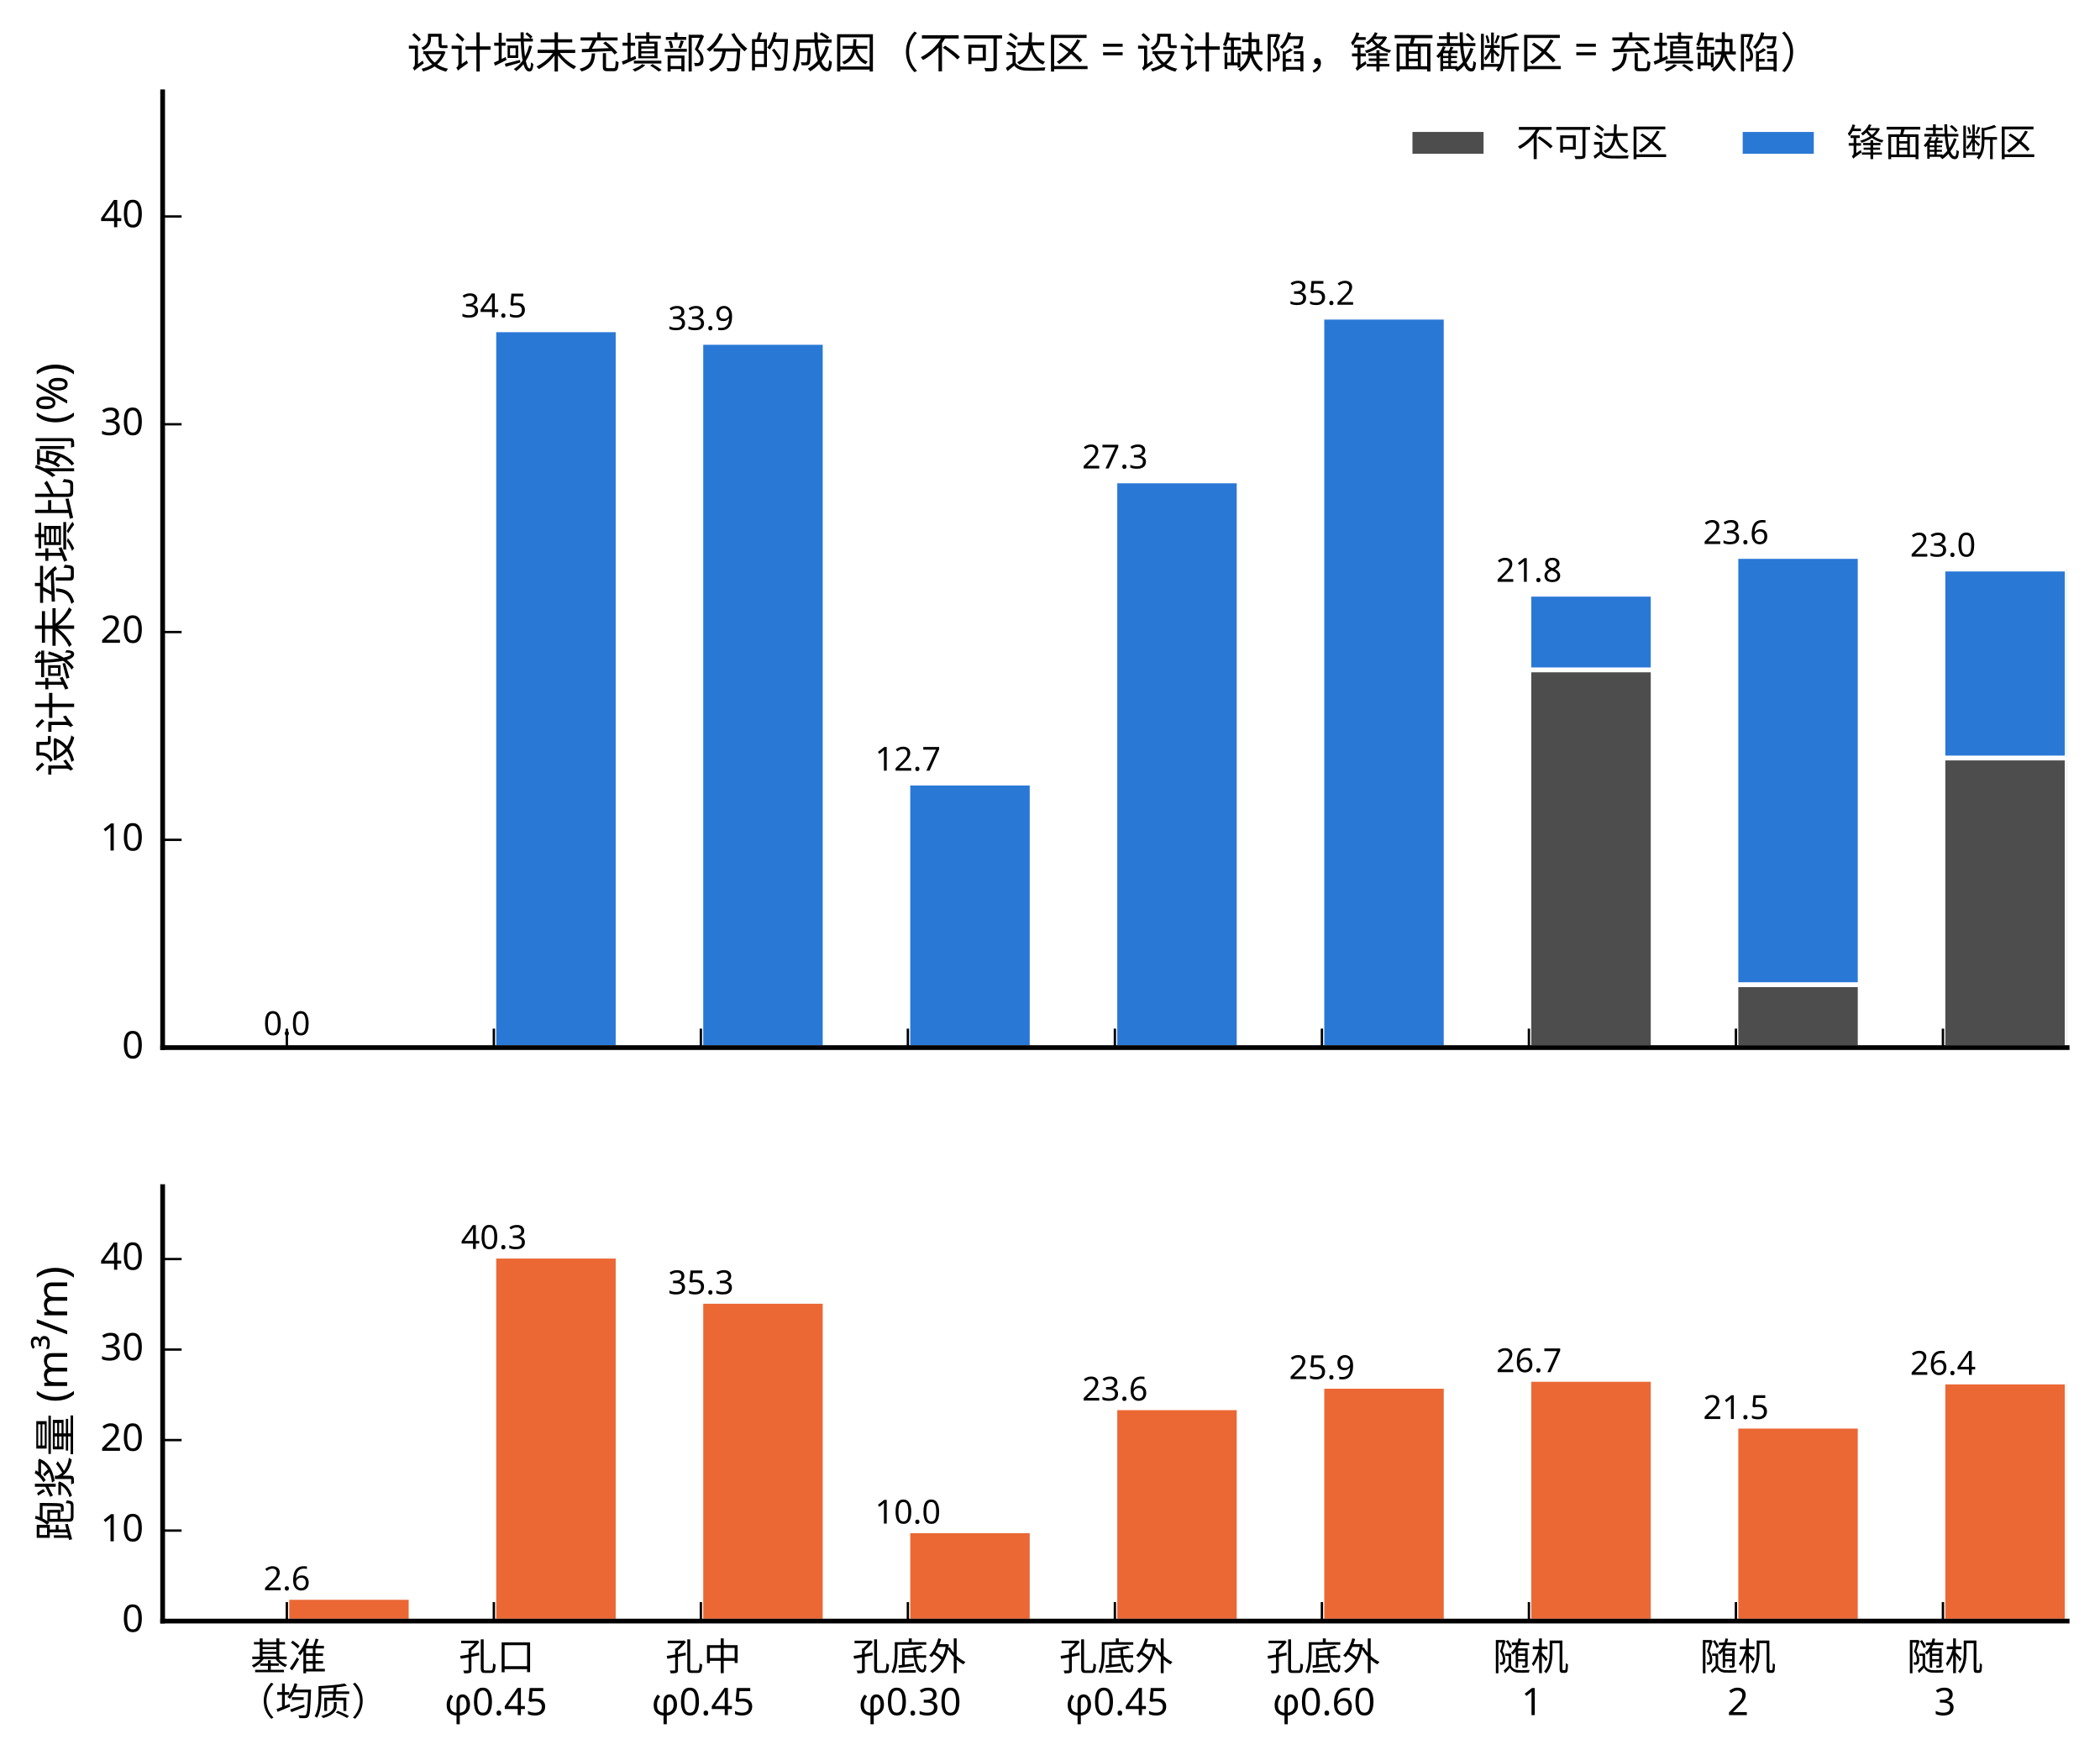
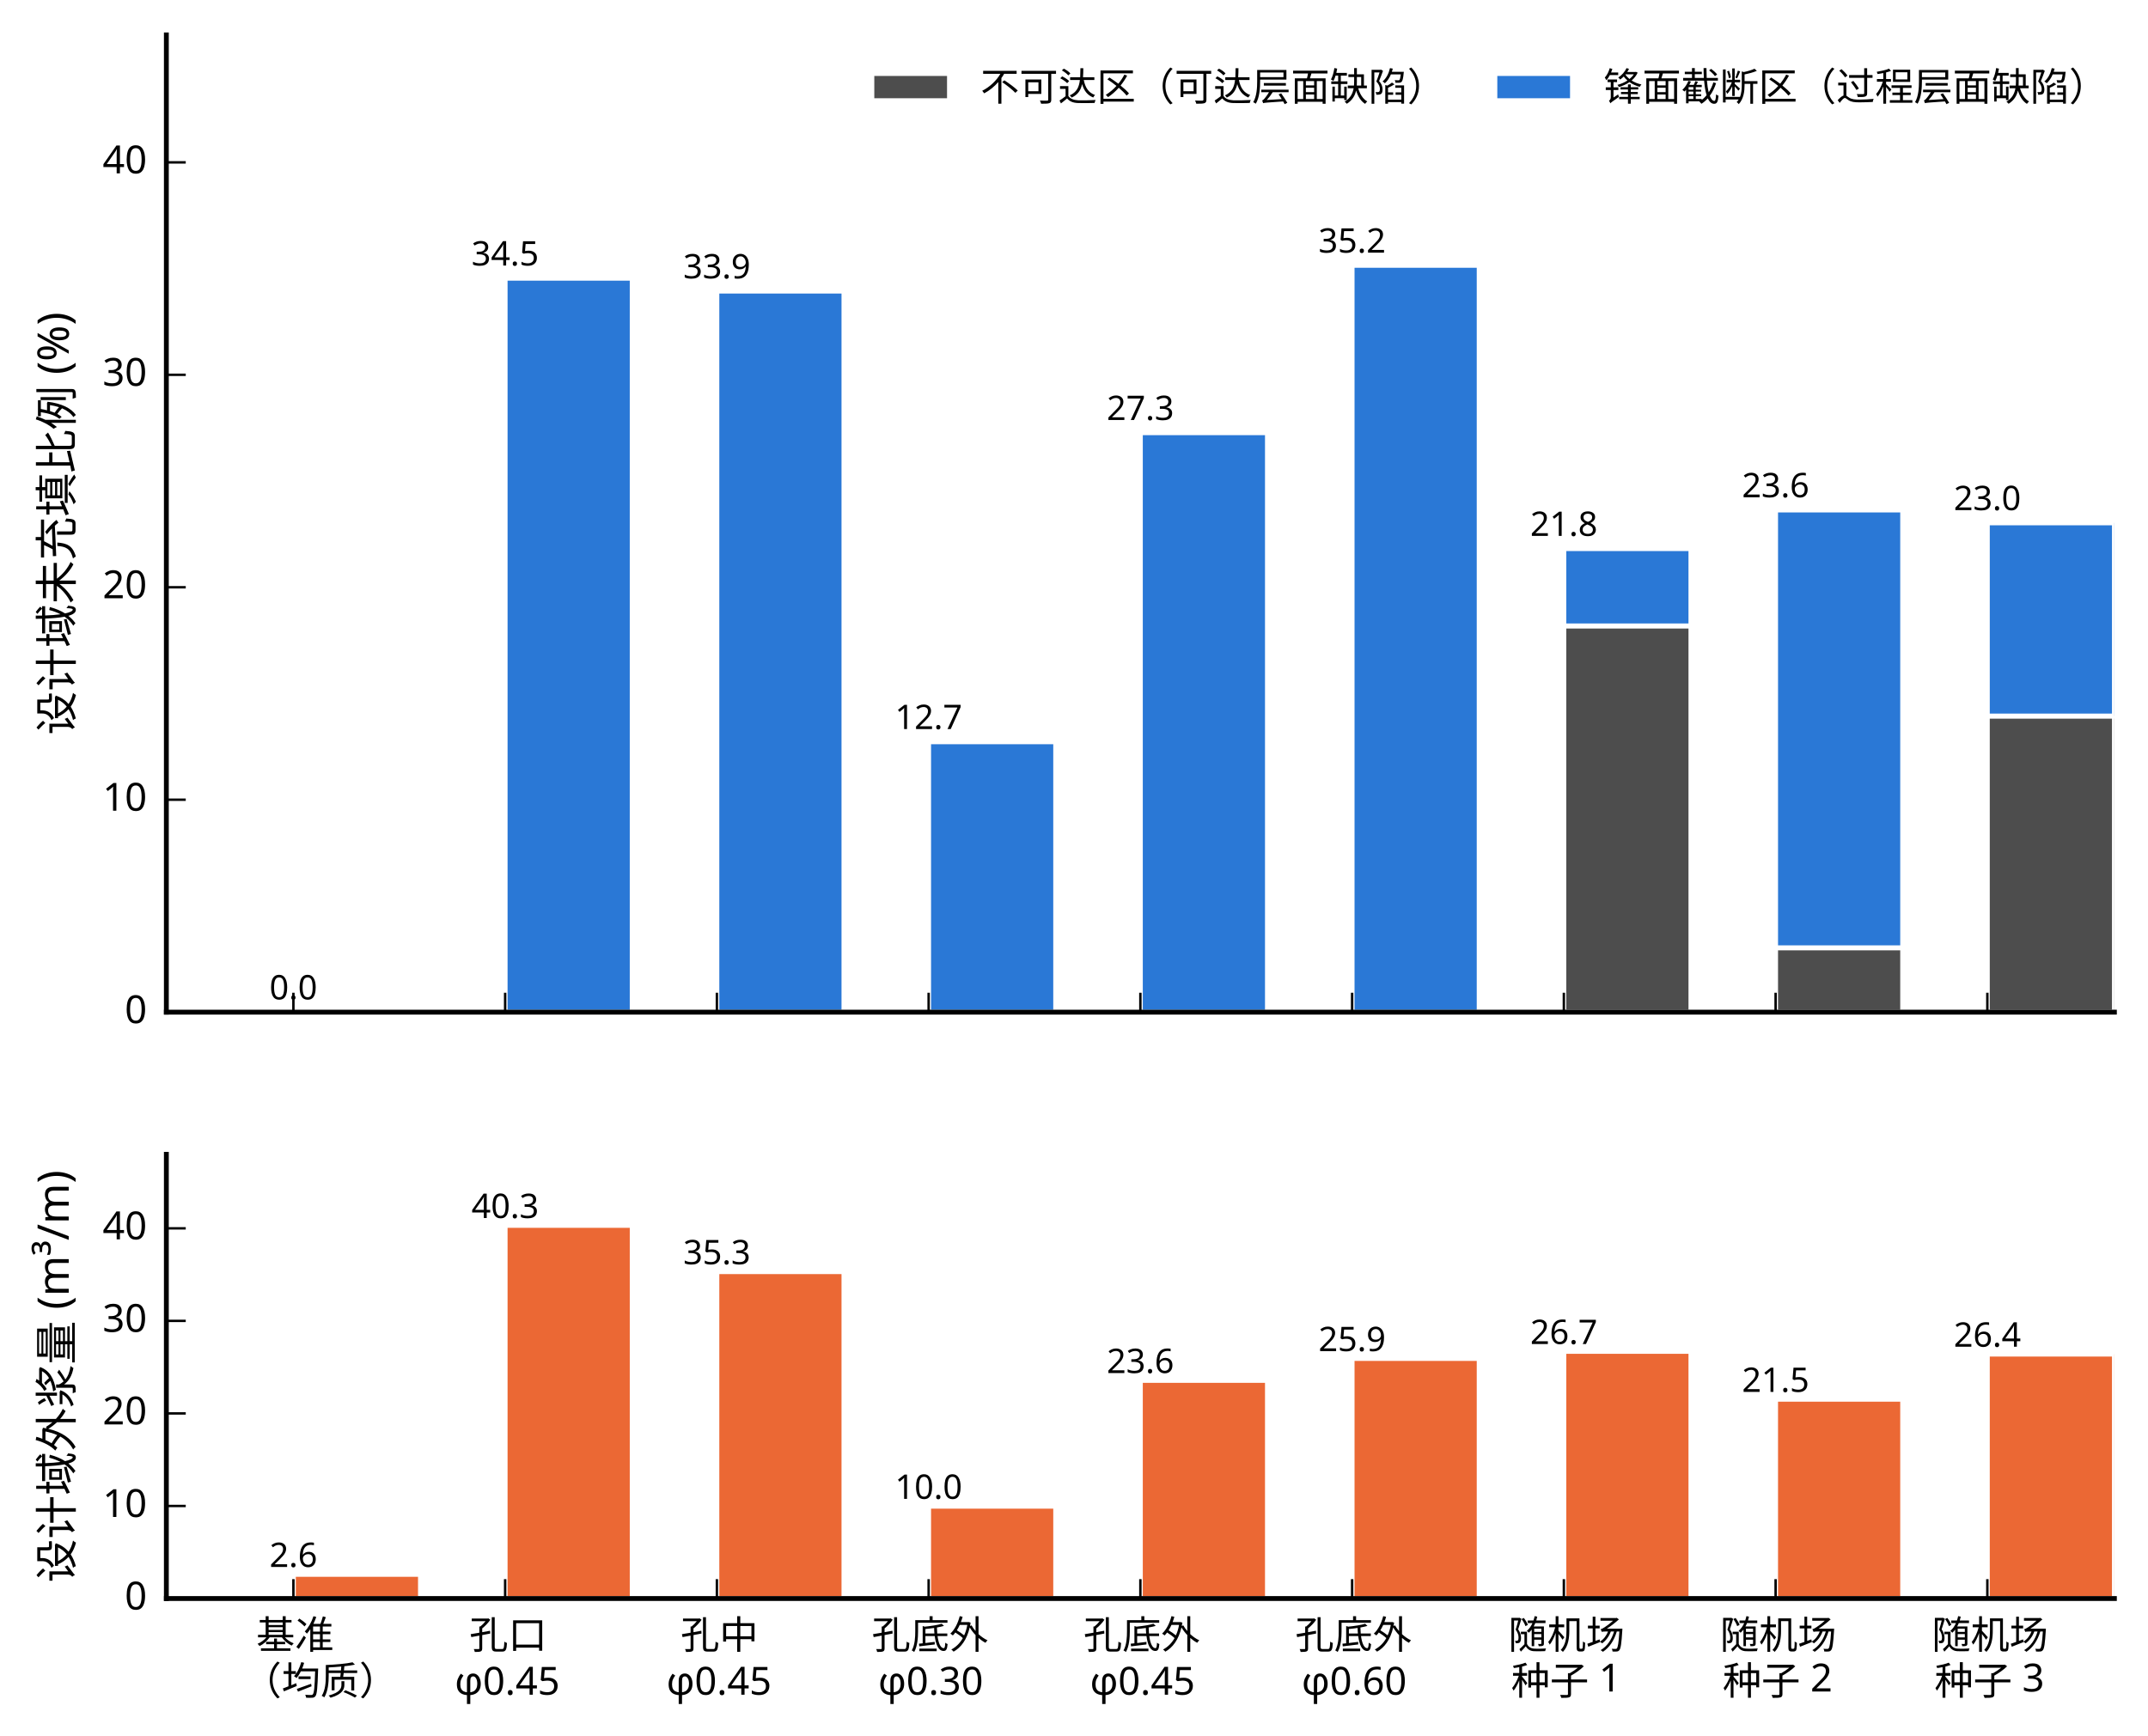
- <svg xmlns="http://www.w3.org/2000/svg" xmlns:xlink="http://www.w3.org/1999/xlink" height="370pt" version="1.1" viewBox="0 0 443 370" width="443pt">
+ <svg xmlns="http://www.w3.org/2000/svg" xmlns:xlink="http://www.w3.org/1999/xlink" height="358pt" version="1.1" viewBox="0 0 443 358" width="443pt">
  <defs>
    <style type="text/css">
*{stroke-linecap:butt;stroke-linejoin:round;}
  </style>
  </defs>
  <g id="figure_1">
    <g id="patch_1">
-       <path d=" M0 370.797 L443.269 370.797 L443.269 0 L0 0 z " style="fill:#ffffff;" />
+       <path d=" M0 358.633 L443.269 358.633 L443.269 0 L0 0 z " style="fill:#ffffff;" />
    </g>
    <g id="axes_1">
      <g id="patch_2">
-         <path d=" M34.309 220.963 L436.069 220.963 L436.069 19.363 L34.309 19.363 z " style="fill:#ffffff;" />
+         <path d=" M34.309 208.8 L436.069 208.8 L436.069 7.2 L34.309 7.2 z " style="fill:#ffffff;" />
      </g>
      <g id="patch_3">
-         <path clip-path="url(#pafe930a752)" d=" M60.511 220.963 L86.713 220.963 L86.713 220.963 L60.511 220.963 z " style="fill:#4d4d4d;stroke:#ffffff;stroke-linejoin:miter;" />
+         <path clip-path="url(#pef7573c309)" d=" M60.511 208.8 L86.713 208.8 L86.713 208.8 L60.511 208.8 z " style="fill:#4d4d4d;stroke:#ffffff;stroke-linejoin:miter;" />
      </g>
      <g id="patch_4">
-         <path clip-path="url(#pafe930a752)" d=" M104.181 220.963 L130.382 220.963 L130.382 220.963 L104.181 220.963 z " style="fill:#4d4d4d;stroke:#ffffff;stroke-linejoin:miter;" />
+         <path clip-path="url(#pef7573c309)" d=" M104.181 208.8 L130.382 208.8 L130.382 208.8 L104.181 208.8 z " style="fill:#4d4d4d;stroke:#ffffff;stroke-linejoin:miter;" />
      </g>
      <g id="patch_5">
-         <path clip-path="url(#pafe930a752)" d=" M147.85 220.963 L174.052 220.963 L174.052 220.963 L147.85 220.963 z " style="fill:#4d4d4d;stroke:#ffffff;stroke-linejoin:miter;" />
+         <path clip-path="url(#pef7573c309)" d=" M147.85 208.8 L174.052 208.8 L174.052 208.8 L147.85 208.8 z " style="fill:#4d4d4d;stroke:#ffffff;stroke-linejoin:miter;" />
      </g>
      <g id="patch_6">
-         <path clip-path="url(#pafe930a752)" d=" M191.52 220.963 L217.722 220.963 L217.722 220.963 L191.52 220.963 z " style="fill:#4d4d4d;stroke:#ffffff;stroke-linejoin:miter;" />
+         <path clip-path="url(#pef7573c309)" d=" M191.52 208.8 L217.722 208.8 L217.722 208.8 L191.52 208.8 z " style="fill:#4d4d4d;stroke:#ffffff;stroke-linejoin:miter;" />
      </g>
      <g id="patch_7">
-         <path clip-path="url(#pafe930a752)" d=" M235.189 220.963 L261.391 220.963 L261.391 220.963 L235.189 220.963 z " style="fill:#4d4d4d;stroke:#ffffff;stroke-linejoin:miter;" />
+         <path clip-path="url(#pef7573c309)" d=" M235.189 208.8 L261.391 208.8 L261.391 208.8 L235.189 208.8 z " style="fill:#4d4d4d;stroke:#ffffff;stroke-linejoin:miter;" />
      </g>
      <g id="patch_8">
-         <path clip-path="url(#pafe930a752)" d=" M278.859 220.963 L305.061 220.963 L305.061 220.963 L278.859 220.963 z " style="fill:#4d4d4d;stroke:#ffffff;stroke-linejoin:miter;" />
+         <path clip-path="url(#pef7573c309)" d=" M278.859 208.8 L305.061 208.8 L305.061 208.8 L278.859 208.8 z " style="fill:#4d4d4d;stroke:#ffffff;stroke-linejoin:miter;" />
      </g>
      <g id="patch_9">
-         <path clip-path="url(#pafe930a752)" d=" M322.529 220.963 L348.73 220.963 L348.73 141.28 L322.529 141.28 z " style="fill:#4d4d4d;stroke:#ffffff;stroke-linejoin:miter;" />
+         <path clip-path="url(#pef7573c309)" d=" M322.529 208.8 L348.73 208.8 L348.73 129.116 L322.529 129.116 z " style="fill:#4d4d4d;stroke:#ffffff;stroke-linejoin:miter;" />
      </g>
      <g id="patch_10">
-         <path clip-path="url(#pafe930a752)" d=" M366.198 220.963 L392.4 220.963 L392.4 207.683 L366.198 207.683 z " style="fill:#4d4d4d;stroke:#ffffff;stroke-linejoin:miter;" />
+         <path clip-path="url(#pef7573c309)" d=" M366.198 208.8 L392.4 208.8 L392.4 195.519 L366.198 195.519 z " style="fill:#4d4d4d;stroke:#ffffff;stroke-linejoin:miter;" />
      </g>
      <g id="patch_11">
-         <path clip-path="url(#pafe930a752)" d=" M409.868 220.963 L436.069 220.963 L436.069 159.873 L409.868 159.873 z " style="fill:#4d4d4d;stroke:#ffffff;stroke-linejoin:miter;" />
+         <path clip-path="url(#pef7573c309)" d=" M409.868 208.8 L436.069 208.8 L436.069 147.709 L409.868 147.709 z " style="fill:#4d4d4d;stroke:#ffffff;stroke-linejoin:miter;" />
      </g>
      <g id="patch_12">
-         <path clip-path="url(#pafe930a752)" d=" M60.511 220.963 L86.713 220.963 L86.713 220.963 L60.511 220.963 z " style="fill:#2a78d6;stroke:#ffffff;stroke-linejoin:miter;" />
+         <path clip-path="url(#pef7573c309)" d=" M60.511 208.8 L86.713 208.8 L86.713 208.8 L60.511 208.8 z " style="fill:#2a78d6;stroke:#ffffff;stroke-linejoin:miter;" />
      </g>
      <g id="patch_13">
-         <path clip-path="url(#pafe930a752)" d=" M104.181 220.963 L130.382 220.963 L130.382 69.564 L104.181 69.564 z " style="fill:#2a78d6;stroke:#ffffff;stroke-linejoin:miter;" />
+         <path clip-path="url(#pef7573c309)" d=" M104.181 208.8 L130.382 208.8 L130.382 57.401 L104.181 57.401 z " style="fill:#2a78d6;stroke:#ffffff;stroke-linejoin:miter;" />
      </g>
      <g id="patch_14">
-         <path clip-path="url(#pafe930a752)" d=" M147.85 220.963 L174.052 220.963 L174.052 72.22 L147.85 72.22 z " style="fill:#2a78d6;stroke:#ffffff;stroke-linejoin:miter;" />
+         <path clip-path="url(#pef7573c309)" d=" M147.85 208.8 L174.052 208.8 L174.052 60.057 L147.85 60.057 z " style="fill:#2a78d6;stroke:#ffffff;stroke-linejoin:miter;" />
      </g>
      <g id="patch_15">
-         <path clip-path="url(#pafe930a752)" d=" M191.52 220.963 L217.722 220.963 L217.722 165.185 L191.52 165.185 z " style="fill:#2a78d6;stroke:#ffffff;stroke-linejoin:miter;" />
+         <path clip-path="url(#pef7573c309)" d=" M191.52 208.8 L217.722 208.8 L217.722 153.021 L191.52 153.021 z " style="fill:#2a78d6;stroke:#ffffff;stroke-linejoin:miter;" />
      </g>
      <g id="patch_16">
-         <path clip-path="url(#pafe930a752)" d=" M235.189 220.963 L261.391 220.963 L261.391 101.438 L235.189 101.438 z " style="fill:#2a78d6;stroke:#ffffff;stroke-linejoin:miter;" />
+         <path clip-path="url(#pef7573c309)" d=" M235.189 208.8 L261.391 208.8 L261.391 89.274 L235.189 89.274 z " style="fill:#2a78d6;stroke:#ffffff;stroke-linejoin:miter;" />
      </g>
      <g id="patch_17">
-         <path clip-path="url(#pafe930a752)" d=" M278.859 220.963 L305.061 220.963 L305.061 66.908 L278.859 66.908 z " style="fill:#2a78d6;stroke:#ffffff;stroke-linejoin:miter;" />
+         <path clip-path="url(#pef7573c309)" d=" M278.859 208.8 L305.061 208.8 L305.061 54.745 L278.859 54.745 z " style="fill:#2a78d6;stroke:#ffffff;stroke-linejoin:miter;" />
      </g>
      <g id="patch_18">
-         <path clip-path="url(#pafe930a752)" d=" M322.529 141.28 L348.73 141.28 L348.73 125.343 L322.529 125.343 z " style="fill:#2a78d6;stroke:#ffffff;stroke-linejoin:miter;" />
+         <path clip-path="url(#pef7573c309)" d=" M322.529 129.116 L348.73 129.116 L348.73 113.179 L322.529 113.179 z " style="fill:#2a78d6;stroke:#ffffff;stroke-linejoin:miter;" />
      </g>
      <g id="patch_19">
-         <path clip-path="url(#pafe930a752)" d=" M366.198 207.683 L392.4 207.683 L392.4 117.375 L366.198 117.375 z " style="fill:#2a78d6;stroke:#ffffff;stroke-linejoin:miter;" />
+         <path clip-path="url(#pef7573c309)" d=" M366.198 195.519 L392.4 195.519 L392.4 105.211 L366.198 105.211 z " style="fill:#2a78d6;stroke:#ffffff;stroke-linejoin:miter;" />
      </g>
      <g id="patch_20">
-         <path clip-path="url(#pafe930a752)" d=" M409.868 159.873 L436.069 159.873 L436.069 120.031 L409.868 120.031 z " style="fill:#2a78d6;stroke:#ffffff;stroke-linejoin:miter;" />
+         <path clip-path="url(#pef7573c309)" d=" M409.868 147.709 L436.069 147.709 L436.069 107.867 L409.868 107.867 z " style="fill:#2a78d6;stroke:#ffffff;stroke-linejoin:miter;" />
      </g>
      <g id="patch_21">
-         <path d=" M34.309 220.963 L436.069 220.963" style="fill:none;stroke:#000000;stroke-linecap:square;stroke-linejoin:miter;" />
+         <path d=" M34.309 208.8 L436.069 208.8" style="fill:none;stroke:#000000;stroke-linecap:square;stroke-linejoin:miter;" />
      </g>
      <g id="patch_22">
-         <path d=" M34.309 220.963 L34.309 19.363" style="fill:none;stroke:#000000;stroke-linecap:square;stroke-linejoin:miter;" />
+         <path d=" M34.309 208.8 L34.309 7.2" style="fill:none;stroke:#000000;stroke-linecap:square;stroke-linejoin:miter;" />
      </g>
      <g id="matplotlib.axis_1">
        <g id="xtick_1">
          <g id="line2d_1">
            <defs>
              <path d=" M0 0 L0 -4" id="m93b0483c22" style="stroke:#000000;stroke-width:0.5;" />
            </defs>
            <g>
-               <use style="stroke:#000000;stroke-width:0.5;" x="60.511" xlink:href="#m93b0483c22" y="220.963" />
+               <use style="stroke:#000000;stroke-width:0.5;" x="60.511" xlink:href="#m93b0483c22" y="208.8" />
            </g>
          </g>
        </g>
        <g id="xtick_2">
          <g id="line2d_2">
            <g>
-               <use style="stroke:#000000;stroke-width:0.5;" x="104.181" xlink:href="#m93b0483c22" y="220.963" />
+               <use style="stroke:#000000;stroke-width:0.5;" x="104.181" xlink:href="#m93b0483c22" y="208.8" />
            </g>
          </g>
        </g>
        <g id="xtick_3">
          <g id="line2d_3">
            <g>
-               <use style="stroke:#000000;stroke-width:0.5;" x="147.85" xlink:href="#m93b0483c22" y="220.963" />
+               <use style="stroke:#000000;stroke-width:0.5;" x="147.85" xlink:href="#m93b0483c22" y="208.8" />
            </g>
          </g>
        </g>
        <g id="xtick_4">
          <g id="line2d_4">
            <g>
-               <use style="stroke:#000000;stroke-width:0.5;" x="191.52" xlink:href="#m93b0483c22" y="220.963" />
+               <use style="stroke:#000000;stroke-width:0.5;" x="191.52" xlink:href="#m93b0483c22" y="208.8" />
            </g>
          </g>
        </g>
        <g id="xtick_5">
          <g id="line2d_5">
            <g>
-               <use style="stroke:#000000;stroke-width:0.5;" x="235.189" xlink:href="#m93b0483c22" y="220.963" />
+               <use style="stroke:#000000;stroke-width:0.5;" x="235.189" xlink:href="#m93b0483c22" y="208.8" />
            </g>
          </g>
        </g>
        <g id="xtick_6">
          <g id="line2d_6">
            <g>
-               <use style="stroke:#000000;stroke-width:0.5;" x="278.859" xlink:href="#m93b0483c22" y="220.963" />
+               <use style="stroke:#000000;stroke-width:0.5;" x="278.859" xlink:href="#m93b0483c22" y="208.8" />
            </g>
          </g>
        </g>
        <g id="xtick_7">
          <g id="line2d_7">
            <g>
-               <use style="stroke:#000000;stroke-width:0.5;" x="322.529" xlink:href="#m93b0483c22" y="220.963" />
+               <use style="stroke:#000000;stroke-width:0.5;" x="322.529" xlink:href="#m93b0483c22" y="208.8" />
            </g>
          </g>
        </g>
        <g id="xtick_8">
          <g id="line2d_8">
            <g>
-               <use style="stroke:#000000;stroke-width:0.5;" x="366.198" xlink:href="#m93b0483c22" y="220.963" />
+               <use style="stroke:#000000;stroke-width:0.5;" x="366.198" xlink:href="#m93b0483c22" y="208.8" />
            </g>
          </g>
        </g>
        <g id="xtick_9">
          <g id="line2d_9">
            <g>
-               <use style="stroke:#000000;stroke-width:0.5;" x="409.868" xlink:href="#m93b0483c22" y="220.963" />
+               <use style="stroke:#000000;stroke-width:0.5;" x="409.868" xlink:href="#m93b0483c22" y="208.8" />
            </g>
          </g>
        </g>
      </g>
      <g id="matplotlib.axis_2">
        <g id="ytick_1">
          <g id="line2d_10">
            <defs>
              <path d=" M0 0 L4 0" id="m728421d6d4" style="stroke:#000000;stroke-width:0.5;" />
            </defs>
            <g>
-               <use style="stroke:#000000;stroke-width:0.5;" x="34.309" xlink:href="#m728421d6d4" y="220.963" />
+               <use style="stroke:#000000;stroke-width:0.5;" x="34.309" xlink:href="#m728421d6d4" y="208.8" />
            </g>
          </g>
          <g id="text_1">
-             <text style="font-family:Noto Sans SC;font-size:8.0px;font-style:normal;text-anchor:end;" transform="rotate(-0, 30.30937, 223.2309)" x="30.309" y="223.231">0</text>
+             <text style="font-family:Noto Sans SC;font-size:8.0px;font-style:normal;text-anchor:end;" transform="rotate(-0, 30.30937, 211.0675)" x="30.309" y="211.067">0</text>
          </g>
        </g>
        <g id="ytick_2">
          <g id="line2d_11">
            <g>
-               <use style="stroke:#000000;stroke-width:0.5;" x="34.309" xlink:href="#m728421d6d4" y="177.137" />
+               <use style="stroke:#000000;stroke-width:0.5;" x="34.309" xlink:href="#m728421d6d4" y="164.974" />
            </g>
          </g>
          <g id="text_2">
-             <text style="font-family:Noto Sans SC;font-size:8.0px;font-style:normal;text-anchor:end;" transform="rotate(-0, 30.30937, 179.4049)" x="30.309" y="179.405">10</text>
+             <text style="font-family:Noto Sans SC;font-size:8.0px;font-style:normal;text-anchor:end;" transform="rotate(-0, 30.30937, 167.2414)" x="30.309" y="167.241">10</text>
          </g>
        </g>
        <g id="ytick_3">
          <g id="line2d_12">
            <g>
-               <use style="stroke:#000000;stroke-width:0.5;" x="34.309" xlink:href="#m728421d6d4" y="133.311" />
+               <use style="stroke:#000000;stroke-width:0.5;" x="34.309" xlink:href="#m728421d6d4" y="121.148" />
            </g>
          </g>
          <g id="text_3">
-             <text style="font-family:Noto Sans SC;font-size:8.0px;font-style:normal;text-anchor:end;" transform="rotate(-0, 30.30937, 135.5788)" x="30.309" y="135.579">20</text>
+             <text style="font-family:Noto Sans SC;font-size:8.0px;font-style:normal;text-anchor:end;" transform="rotate(-0, 30.30937, 123.4153)" x="30.309" y="123.415">20</text>
          </g>
        </g>
        <g id="ytick_4">
          <g id="line2d_13">
            <g>
-               <use style="stroke:#000000;stroke-width:0.5;" x="34.309" xlink:href="#m728421d6d4" y="89.485" />
+               <use style="stroke:#000000;stroke-width:0.5;" x="34.309" xlink:href="#m728421d6d4" y="77.322" />
            </g>
          </g>
          <g id="text_4">
-             <text style="font-family:Noto Sans SC;font-size:8.0px;font-style:normal;text-anchor:end;" transform="rotate(-0, 30.30937, 91.75268)" x="30.309" y="91.753">30</text>
+             <text style="font-family:Noto Sans SC;font-size:8.0px;font-style:normal;text-anchor:end;" transform="rotate(-0, 30.30937, 79.58924)" x="30.309" y="79.589">30</text>
          </g>
        </g>
        <g id="ytick_5">
          <g id="line2d_14">
            <g>
-               <use style="stroke:#000000;stroke-width:0.5;" x="34.309" xlink:href="#m728421d6d4" y="45.659" />
+               <use style="stroke:#000000;stroke-width:0.5;" x="34.309" xlink:href="#m728421d6d4" y="33.496" />
            </g>
          </g>
          <g id="text_5">
-             <text style="font-family:Noto Sans SC;font-size:8.0px;font-style:normal;text-anchor:end;" transform="rotate(-0, 30.30937, 47.92659)" x="30.309" y="47.927">40</text>
+             <text style="font-family:Noto Sans SC;font-size:8.0px;font-style:normal;text-anchor:end;" transform="rotate(-0, 30.30937, 35.76315)" x="30.309" y="35.763">40</text>
          </g>
        </g>
        <g id="text_6">
-           <text style="font-family:Noto Sans SC;font-size:9.0px;font-style:normal;text-anchor:middle;" transform="rotate(-90, 14.92031, 120.1634)" x="14.92" y="120.163">设计域未充填比例 (%)</text>
+           <text style="font-family:Noto Sans SC;font-size:9.0px;font-style:normal;text-anchor:middle;" transform="rotate(-90, 14.92031, 108)" x="14.92" y="108.0">设计域未充填比例 (%)</text>
        </g>
      </g>
      <g id="text_7">
-         <text style="font-family:Noto Sans SC;font-size:7.0px;font-style:normal;text-anchor:middle;" transform="rotate(-0, 60.51111, 218.3339)" x="60.511" y="218.334">0.0</text>
+         <text style="font-family:Noto Sans SC;font-size:7.0px;font-style:normal;text-anchor:middle;" transform="rotate(-0, 60.51111, 206.1704)" x="60.511" y="206.17">0.0</text>
      </g>
      <g id="text_8">
-         <text style="font-family:Noto Sans SC;font-size:7.0px;font-style:normal;text-anchor:middle;" transform="rotate(-0, 104.1807, 66.93466)" x="104.181" y="66.935">34.5</text>
+         <text style="font-family:Noto Sans SC;font-size:7.0px;font-style:normal;text-anchor:middle;" transform="rotate(-0, 104.1807, 54.77123)" x="104.181" y="54.771">34.5</text>
      </g>
      <g id="text_9">
-         <text style="font-family:Noto Sans SC;font-size:7.0px;font-style:normal;text-anchor:middle;" transform="rotate(-0, 147.8502, 69.59079)" x="147.85" y="69.591">33.9</text>
+         <text style="font-family:Noto Sans SC;font-size:7.0px;font-style:normal;text-anchor:middle;" transform="rotate(-0, 147.8502, 57.42735)" x="147.85" y="57.427">33.9</text>
      </g>
      <g id="text_10">
-         <text style="font-family:Noto Sans SC;font-size:7.0px;font-style:normal;text-anchor:middle;" transform="rotate(-0, 191.5198, 162.5552)" x="191.52" y="162.555">12.7</text>
+         <text style="font-family:Noto Sans SC;font-size:7.0px;font-style:normal;text-anchor:middle;" transform="rotate(-0, 191.5198, 150.3918)" x="191.52" y="150.392">12.7</text>
      </g>
      <g id="text_11">
-         <text style="font-family:Noto Sans SC;font-size:7.0px;font-style:normal;text-anchor:middle;" transform="rotate(-0, 235.1894, 98.80818)" x="235.189" y="98.808">27.3</text>
+         <text style="font-family:Noto Sans SC;font-size:7.0px;font-style:normal;text-anchor:middle;" transform="rotate(-0, 235.1894, 86.64474)" x="235.189" y="86.645">27.3</text>
      </g>
      <g id="text_12">
-         <text style="font-family:Noto Sans SC;font-size:7.0px;font-style:normal;text-anchor:middle;" transform="rotate(-0, 278.8589, 64.27854)" x="278.859" y="64.279">35.2</text>
+         <text style="font-family:Noto Sans SC;font-size:7.0px;font-style:normal;text-anchor:middle;" transform="rotate(-0, 278.8589, 52.1151)" x="278.859" y="52.115">35.2</text>
      </g>
      <g id="text_13">
-         <text style="font-family:Noto Sans SC;font-size:7.0px;font-style:normal;text-anchor:middle;" transform="rotate(-0, 322.5285, 122.7133)" x="322.529" y="122.713">21.8</text>
+         <text style="font-family:Noto Sans SC;font-size:7.0px;font-style:normal;text-anchor:middle;" transform="rotate(-0, 322.5285, 110.5499)" x="322.529" y="110.55">21.8</text>
      </g>
      <g id="text_14">
-         <text style="font-family:Noto Sans SC;font-size:7.0px;font-style:normal;text-anchor:middle;" transform="rotate(-0, 366.1981, 114.7449)" x="366.198" y="114.745">23.6</text>
+         <text style="font-family:Noto Sans SC;font-size:7.0px;font-style:normal;text-anchor:middle;" transform="rotate(-0, 366.1981, 102.5815)" x="366.198" y="102.582">23.6</text>
      </g>
      <g id="text_15">
-         <text style="font-family:Noto Sans SC;font-size:7.0px;font-style:normal;text-anchor:middle;" transform="rotate(-0, 409.8676, 117.4011)" x="409.868" y="117.401">23.0</text>
-       </g>
-       <g id="text_16">
-         <text style="font-family:Noto Sans SC;font-size:9.0px;font-style:normal;text-anchor:middle;" transform="rotate(-0, 235.1894, 14.36344)" x="235.189" y="14.363">设计域未充填部分的成因（不可达区 = 设计缺陷，锋面截断区 = 充填缺陷）</text>
+         <text style="font-family:Noto Sans SC;font-size:7.0px;font-style:normal;text-anchor:middle;" transform="rotate(-0, 409.8676, 105.2376)" x="409.868" y="105.238">23.0</text>
      </g>
      <g id="legend_1">
        <g id="patch_23">
-           <path d=" M297.462 32.931 L313.462 32.931 L313.462 27.331 L297.462 27.331 z " style="fill:#4d4d4d;stroke:#ffffff;stroke-linejoin:miter;" />
+           <path d=" M179.814 20.767 L195.814 20.767 L195.814 15.168 L179.814 15.168 z " style="fill:#4d4d4d;stroke:#ffffff;stroke-linejoin:miter;" />
+         </g>
+         <g id="text_16">
+           <text style="font-family:Noto Sans SC;font-size:8.0px;font-style:normal;text-anchor:start;" transform="rotate(-0, 202.2144, 20.7675)" x="202.214" y="20.767">不可达区（可达层面缺陷）</text>
+         </g>
+         <g id="patch_24">
+           <path d=" M308.302 20.767 L324.302 20.767 L324.302 15.168 L308.302 15.168 z " style="fill:#2a78d6;stroke:#ffffff;stroke-linejoin:miter;" />
        </g>
        <g id="text_17">
-           <text style="font-family:Noto Sans SC;font-size:8.0px;font-style:normal;text-anchor:start;" transform="rotate(-0, 319.8619, 32.93094)" x="319.862" y="32.931">不可达区</text>
-         </g>
-         <g id="patch_24">
-           <path d=" M367.126 32.931 L383.126 32.931 L383.126 27.331 L367.126 27.331 z " style="fill:#2a78d6;stroke:#ffffff;stroke-linejoin:miter;" />
-         </g>
-         <g id="text_18">
-           <text style="font-family:Noto Sans SC;font-size:8.0px;font-style:normal;text-anchor:start;" transform="rotate(-0, 389.5256, 32.93094)" x="389.526" y="32.931">锋面截断区</text>
+           <text style="font-family:Noto Sans SC;font-size:8.0px;font-style:normal;text-anchor:start;" transform="rotate(-0, 330.7019, 20.7675)" x="330.702" y="20.767">锋面截断区（过程层面缺陷）</text>
        </g>
      </g>
    </g>
    <g id="axes_2">
      <g id="patch_25">
-         <path d=" M34.309 341.923 L436.069 341.923 L436.069 250.287 L34.309 250.287 z " style="fill:#ffffff;" />
+         <path d=" M34.309 329.76 L436.069 329.76 L436.069 238.124 L34.309 238.124 z " style="fill:#ffffff;" />
      </g>
      <g id="patch_26">
-         <path clip-path="url(#p025ac55198)" d=" M60.511 341.923 L86.713 341.923 L86.713 336.939 L60.511 336.939 z " style="fill:#eb6834;stroke:#ffffff;stroke-linejoin:miter;" />
+         <path clip-path="url(#p1ef488f7d5)" d=" M60.511 329.76 L86.713 329.76 L86.713 324.776 L60.511 324.776 z " style="fill:#eb6834;stroke:#ffffff;stroke-linejoin:miter;" />
      </g>
      <g id="patch_27">
-         <path clip-path="url(#p025ac55198)" d=" M104.181 341.923 L130.382 341.923 L130.382 264.959 L104.181 264.959 z " style="fill:#eb6834;stroke:#ffffff;stroke-linejoin:miter;" />
+         <path clip-path="url(#p1ef488f7d5)" d=" M104.181 329.76 L130.382 329.76 L130.382 252.795 L104.181 252.795 z " style="fill:#eb6834;stroke:#ffffff;stroke-linejoin:miter;" />
      </g>
      <g id="patch_28">
-         <path clip-path="url(#p025ac55198)" d=" M147.85 341.923 L174.052 341.923 L174.052 274.494 L147.85 274.494 z " style="fill:#eb6834;stroke:#ffffff;stroke-linejoin:miter;" />
+         <path clip-path="url(#p1ef488f7d5)" d=" M147.85 329.76 L174.052 329.76 L174.052 262.331 L147.85 262.331 z " style="fill:#eb6834;stroke:#ffffff;stroke-linejoin:miter;" />
      </g>
      <g id="patch_29">
-         <path clip-path="url(#p025ac55198)" d=" M191.52 341.923 L217.722 341.923 L217.722 322.888 L191.52 322.888 z " style="fill:#eb6834;stroke:#ffffff;stroke-linejoin:miter;" />
+         <path clip-path="url(#p1ef488f7d5)" d=" M191.52 329.76 L217.722 329.76 L217.722 310.724 L191.52 310.724 z " style="fill:#eb6834;stroke:#ffffff;stroke-linejoin:miter;" />
      </g>
      <g id="patch_30">
-         <path clip-path="url(#p025ac55198)" d=" M235.189 341.923 L261.391 341.923 L261.391 296.934 L235.189 296.934 z " style="fill:#eb6834;stroke:#ffffff;stroke-linejoin:miter;" />
+         <path clip-path="url(#p1ef488f7d5)" d=" M235.189 329.76 L261.391 329.76 L261.391 284.77 L235.189 284.77 z " style="fill:#eb6834;stroke:#ffffff;stroke-linejoin:miter;" />
      </g>
      <g id="patch_31">
-         <path clip-path="url(#p025ac55198)" d=" M278.859 341.923 L305.061 341.923 L305.061 292.411 L278.859 292.411 z " style="fill:#eb6834;stroke:#ffffff;stroke-linejoin:miter;" />
+         <path clip-path="url(#p1ef488f7d5)" d=" M278.859 329.76 L305.061 329.76 L305.061 280.247 L278.859 280.247 z " style="fill:#eb6834;stroke:#ffffff;stroke-linejoin:miter;" />
      </g>
      <g id="patch_32">
-         <path clip-path="url(#p025ac55198)" d=" M322.529 341.923 L348.73 341.923 L348.73 290.946 L322.529 290.946 z " style="fill:#eb6834;stroke:#ffffff;stroke-linejoin:miter;" />
+         <path clip-path="url(#p1ef488f7d5)" d=" M322.529 329.76 L348.73 329.76 L348.73 278.782 L322.529 278.782 z " style="fill:#eb6834;stroke:#ffffff;stroke-linejoin:miter;" />
      </g>
      <g id="patch_33">
-         <path clip-path="url(#p025ac55198)" d=" M366.198 341.923 L392.4 341.923 L392.4 300.824 L366.198 300.824 z " style="fill:#eb6834;stroke:#ffffff;stroke-linejoin:miter;" />
+         <path clip-path="url(#p1ef488f7d5)" d=" M366.198 329.76 L392.4 329.76 L392.4 288.661 L366.198 288.661 z " style="fill:#eb6834;stroke:#ffffff;stroke-linejoin:miter;" />
      </g>
      <g id="patch_34">
-         <path clip-path="url(#p025ac55198)" d=" M409.868 341.923 L436.069 341.923 L436.069 291.507 L409.868 291.507 z " style="fill:#eb6834;stroke:#ffffff;stroke-linejoin:miter;" />
+         <path clip-path="url(#p1ef488f7d5)" d=" M409.868 329.76 L436.069 329.76 L436.069 279.344 L409.868 279.344 z " style="fill:#eb6834;stroke:#ffffff;stroke-linejoin:miter;" />
      </g>
      <g id="patch_35">
-         <path d=" M34.309 341.923 L436.069 341.923" style="fill:none;stroke:#000000;stroke-linecap:square;stroke-linejoin:miter;" />
+         <path d=" M34.309 329.76 L436.069 329.76" style="fill:none;stroke:#000000;stroke-linecap:square;stroke-linejoin:miter;" />
      </g>
      <g id="patch_36">
-         <path d=" M34.309 341.923 L34.309 250.287" style="fill:none;stroke:#000000;stroke-linecap:square;stroke-linejoin:miter;" />
+         <path d=" M34.309 329.76 L34.309 238.124" style="fill:none;stroke:#000000;stroke-linecap:square;stroke-linejoin:miter;" />
      </g>
      <g id="matplotlib.axis_3">
        <g id="xtick_10">
          <g id="line2d_15">
            <g>
-               <use style="stroke:#000000;stroke-width:0.5;" x="60.511" xlink:href="#m93b0483c22" y="341.923" />
-             </g>
-           </g>
-           <g id="text_19">
-             <text style="font-family:Noto Sans SC;font-size:8.0px;font-style:normal;" transform="translate(52.83861 352.2909)">基准</text>
-             <text style="font-family:Noto Sans SC;font-size:8.0px;font-style:normal;" transform="translate(50.07111 361.7644)">（均质）</text>
+               <use style="stroke:#000000;stroke-width:0.5;" x="60.511" xlink:href="#m93b0483c22" y="329.76" />
+             </g>
+           </g>
+           <g id="text_18">
+             <text style="font-family:Noto Sans SC;font-size:8.0px;font-style:normal;" transform="translate(52.83861 340.1275)">基准</text>
+             <text style="font-family:Noto Sans SC;font-size:8.0px;font-style:normal;" transform="translate(50.07111 349.601)">（均质）</text>
          </g>
        </g>
        <g id="xtick_11">
          <g id="line2d_16">
            <g>
-               <use style="stroke:#000000;stroke-width:0.5;" x="104.181" xlink:href="#m93b0483c22" y="341.923" />
-             </g>
-           </g>
-           <g id="text_20">
-             <text style="font-family:Noto Sans SC;font-size:8.0px;font-style:normal;" transform="translate(96.8088 352.2909)">孔口</text>
-             <text style="font-family:Noto Sans SC;font-size:8.0px;font-style:normal;" transform="translate(93.7888 361.7644)">φ0.45</text>
+               <use style="stroke:#000000;stroke-width:0.5;" x="104.181" xlink:href="#m93b0483c22" y="329.76" />
+             </g>
+           </g>
+           <g id="text_19">
+             <text style="font-family:Noto Sans SC;font-size:8.0px;font-style:normal;" transform="translate(96.8088 340.1275)">孔口</text>
+             <text style="font-family:Noto Sans SC;font-size:8.0px;font-style:normal;" transform="translate(93.7888 349.601)">φ0.45</text>
          </g>
        </g>
        <g id="xtick_12">
          <g id="line2d_17">
            <g>
-               <use style="stroke:#000000;stroke-width:0.5;" x="147.85" xlink:href="#m93b0483c22" y="341.923" />
-             </g>
-           </g>
-           <g id="text_21">
-             <text style="font-family:Noto Sans SC;font-size:8.0px;font-style:normal;" transform="translate(140.3784 352.2909)">孔中</text>
-             <text style="font-family:Noto Sans SC;font-size:8.0px;font-style:normal;" transform="translate(137.4584 361.7644)">φ0.45</text>
+               <use style="stroke:#000000;stroke-width:0.5;" x="147.85" xlink:href="#m93b0483c22" y="329.76" />
+             </g>
+           </g>
+           <g id="text_20">
+             <text style="font-family:Noto Sans SC;font-size:8.0px;font-style:normal;" transform="translate(140.3784 340.1275)">孔中</text>
+             <text style="font-family:Noto Sans SC;font-size:8.0px;font-style:normal;" transform="translate(137.4584 349.601)">φ0.45</text>
          </g>
        </g>
        <g id="xtick_13">
          <g id="line2d_18">
            <g>
-               <use style="stroke:#000000;stroke-width:0.5;" x="191.52" xlink:href="#m93b0483c22" y="341.923" />
-             </g>
-           </g>
-           <g id="text_22">
-             <text style="font-family:Noto Sans SC;font-size:8.0px;font-style:normal;" transform="translate(179.7923 352.2909)">孔底外</text>
-             <text style="font-family:Noto Sans SC;font-size:8.0px;font-style:normal;" transform="translate(181.1123 361.7644)">φ0.30</text>
+               <use style="stroke:#000000;stroke-width:0.5;" x="191.52" xlink:href="#m93b0483c22" y="329.76" />
+             </g>
+           </g>
+           <g id="text_21">
+             <text style="font-family:Noto Sans SC;font-size:8.0px;font-style:normal;" transform="translate(179.7923 340.1275)">孔底外</text>
+             <text style="font-family:Noto Sans SC;font-size:8.0px;font-style:normal;" transform="translate(181.1123 349.601)">φ0.30</text>
          </g>
        </g>
        <g id="xtick_14">
          <g id="line2d_19">
            <g>
-               <use style="stroke:#000000;stroke-width:0.5;" x="235.189" xlink:href="#m93b0483c22" y="341.923" />
-             </g>
-           </g>
-           <g id="text_23">
-             <text style="font-family:Noto Sans SC;font-size:8.0px;font-style:normal;" transform="translate(223.4619 352.2909)">孔底外</text>
-             <text style="font-family:Noto Sans SC;font-size:8.0px;font-style:normal;" transform="translate(224.7975 361.7644)">φ0.45</text>
+               <use style="stroke:#000000;stroke-width:0.5;" x="235.189" xlink:href="#m93b0483c22" y="329.76" />
+             </g>
+           </g>
+           <g id="text_22">
+             <text style="font-family:Noto Sans SC;font-size:8.0px;font-style:normal;" transform="translate(223.4619 340.1275)">孔底外</text>
+             <text style="font-family:Noto Sans SC;font-size:8.0px;font-style:normal;" transform="translate(224.7975 349.601)">φ0.45</text>
          </g>
        </g>
        <g id="xtick_15">
          <g id="line2d_20">
            <g>
-               <use style="stroke:#000000;stroke-width:0.5;" x="278.859" xlink:href="#m93b0483c22" y="341.923" />
-             </g>
-           </g>
-           <g id="text_24">
-             <text style="font-family:Noto Sans SC;font-size:8.0px;font-style:normal;" transform="translate(267.1314 352.2909)">孔底外</text>
-             <text style="font-family:Noto Sans SC;font-size:8.0px;font-style:normal;" transform="translate(268.4514 361.7644)">φ0.60</text>
+               <use style="stroke:#000000;stroke-width:0.5;" x="278.859" xlink:href="#m93b0483c22" y="329.76" />
+             </g>
+           </g>
+           <g id="text_23">
+             <text style="font-family:Noto Sans SC;font-size:8.0px;font-style:normal;" transform="translate(267.1314 340.1275)">孔底外</text>
+             <text style="font-family:Noto Sans SC;font-size:8.0px;font-style:normal;" transform="translate(268.4514 349.601)">φ0.60</text>
          </g>
        </g>
        <g id="xtick_16">
          <g id="line2d_21">
            <g>
-               <use style="stroke:#000000;stroke-width:0.5;" x="322.529" xlink:href="#m93b0483c22" y="341.923" />
-             </g>
-           </g>
-           <g id="text_25">
-             <text style="font-family:Noto Sans SC;font-size:8.0px;font-style:normal;" transform="translate(314.9285 352.2909)">随机</text>
-             <text style="font-family:Noto Sans SC;font-size:8.0px;font-style:normal;" transform="translate(320.9204 361.7644)">1</text>
+               <use style="stroke:#000000;stroke-width:0.5;" x="322.529" xlink:href="#m93b0483c22" y="329.76" />
+             </g>
+           </g>
+           <g id="text_24">
+             <text style="font-family:Noto Sans SC;font-size:8.0px;font-style:normal;" transform="translate(311.0848 340.1275)">随机场</text>
+             <text style="font-family:Noto Sans SC;font-size:8.0px;font-style:normal;" transform="translate(311.6723 349.601)">种子 1</text>
          </g>
        </g>
        <g id="xtick_17">
          <g id="line2d_22">
            <g>
-               <use style="stroke:#000000;stroke-width:0.5;" x="366.198" xlink:href="#m93b0483c22" y="341.923" />
-             </g>
-           </g>
-           <g id="text_26">
-             <text style="font-family:Noto Sans SC;font-size:8.0px;font-style:normal;" transform="translate(358.5981 352.2909)">随机</text>
-             <text style="font-family:Noto Sans SC;font-size:8.0px;font-style:normal;" transform="translate(364.3381 361.7644)">2</text>
+               <use style="stroke:#000000;stroke-width:0.5;" x="366.198" xlink:href="#m93b0483c22" y="329.76" />
+             </g>
+           </g>
+           <g id="text_25">
+             <text style="font-family:Noto Sans SC;font-size:8.0px;font-style:normal;" transform="translate(354.7543 340.1275)">随机场</text>
+             <text style="font-family:Noto Sans SC;font-size:8.0px;font-style:normal;" transform="translate(355.2818 349.601)">种子 2</text>
          </g>
        </g>
        <g id="xtick_18">
          <g id="line2d_23">
            <g>
-               <use style="stroke:#000000;stroke-width:0.5;" x="409.868" xlink:href="#m93b0483c22" y="341.923" />
-             </g>
-           </g>
-           <g id="text_27">
-             <text style="font-family:Noto Sans SC;font-size:8.0px;font-style:normal;" transform="translate(402.2676 352.2909)">随机</text>
-             <text style="font-family:Noto Sans SC;font-size:8.0px;font-style:normal;" transform="translate(407.9876 361.7644)">3</text>
+               <use style="stroke:#000000;stroke-width:0.5;" x="409.868" xlink:href="#m93b0483c22" y="329.76" />
+             </g>
+           </g>
+           <g id="text_26">
+             <text style="font-family:Noto Sans SC;font-size:8.0px;font-style:normal;" transform="translate(398.4239 340.1275)">随机场</text>
+             <text style="font-family:Noto Sans SC;font-size:8.0px;font-style:normal;" transform="translate(398.9751 349.601)">种子 3</text>
          </g>
        </g>
      </g>
      <g id="matplotlib.axis_4">
        <g id="ytick_6">
          <g id="line2d_24">
            <g>
-               <use style="stroke:#000000;stroke-width:0.5;" x="34.309" xlink:href="#m728421d6d4" y="341.923" />
-             </g>
-           </g>
-           <g id="text_28">
-             <text style="font-family:Noto Sans SC;font-size:8.0px;font-style:normal;text-anchor:end;" transform="rotate(-0, 30.30937, 344.1909)" x="30.309" y="344.191">0</text>
+               <use style="stroke:#000000;stroke-width:0.5;" x="34.309" xlink:href="#m728421d6d4" y="329.76" />
+             </g>
+           </g>
+           <g id="text_27">
+             <text style="font-family:Noto Sans SC;font-size:8.0px;font-style:normal;text-anchor:end;" transform="rotate(-0, 30.30937, 332.0275)" x="30.309" y="332.027">0</text>
          </g>
        </g>
        <g id="ytick_7">
          <g id="line2d_25">
            <g>
-               <use style="stroke:#000000;stroke-width:0.5;" x="34.309" xlink:href="#m728421d6d4" y="322.833" />
-             </g>
-           </g>
-           <g id="text_29">
-             <text style="font-family:Noto Sans SC;font-size:8.0px;font-style:normal;text-anchor:end;" transform="rotate(-0, 30.30937, 325.1)" x="30.309" y="325.1">10</text>
+               <use style="stroke:#000000;stroke-width:0.5;" x="34.309" xlink:href="#m728421d6d4" y="310.669" />
+             </g>
+           </g>
+           <g id="text_28">
+             <text style="font-family:Noto Sans SC;font-size:8.0px;font-style:normal;text-anchor:end;" transform="rotate(-0, 30.30937, 312.9366)" x="30.309" y="312.937">10</text>
          </g>
        </g>
        <g id="ytick_8">
          <g id="line2d_26">
            <g>
-               <use style="stroke:#000000;stroke-width:0.5;" x="34.309" xlink:href="#m728421d6d4" y="303.742" />
-             </g>
-           </g>
-           <g id="text_30">
-             <text style="font-family:Noto Sans SC;font-size:8.0px;font-style:normal;text-anchor:end;" transform="rotate(-0, 30.30937, 306.0091)" x="30.309" y="306.009">20</text>
+               <use style="stroke:#000000;stroke-width:0.5;" x="34.309" xlink:href="#m728421d6d4" y="291.578" />
+             </g>
+           </g>
+           <g id="text_29">
+             <text style="font-family:Noto Sans SC;font-size:8.0px;font-style:normal;text-anchor:end;" transform="rotate(-0, 30.30937, 293.8457)" x="30.309" y="293.846">20</text>
          </g>
        </g>
        <g id="ytick_9">
          <g id="line2d_27">
            <g>
-               <use style="stroke:#000000;stroke-width:0.5;" x="34.309" xlink:href="#m728421d6d4" y="284.651" />
-             </g>
-           </g>
-           <g id="text_31">
-             <text style="font-family:Noto Sans SC;font-size:8.0px;font-style:normal;text-anchor:end;" transform="rotate(-0, 30.30937, 286.9182)" x="30.309" y="286.918">30</text>
+               <use style="stroke:#000000;stroke-width:0.5;" x="34.309" xlink:href="#m728421d6d4" y="272.487" />
+             </g>
+           </g>
+           <g id="text_30">
+             <text style="font-family:Noto Sans SC;font-size:8.0px;font-style:normal;text-anchor:end;" transform="rotate(-0, 30.30937, 274.7548)" x="30.309" y="274.755">30</text>
          </g>
        </g>
        <g id="ytick_10">
          <g id="line2d_28">
            <g>
-               <use style="stroke:#000000;stroke-width:0.5;" x="34.309" xlink:href="#m728421d6d4" y="265.56" />
-             </g>
-           </g>
-           <g id="text_32">
-             <text style="font-family:Noto Sans SC;font-size:8.0px;font-style:normal;text-anchor:end;" transform="rotate(-0, 30.30937, 267.8273)" x="30.309" y="267.827">40</text>
-           </g>
-         </g>
-         <g id="text_33">
-           <text style="font-family:Noto Sans SC;font-size:9.0px;font-style:normal;text-anchor:middle;" transform="rotate(-90, 14.92031, 296.1053)" x="14.92" y="296.105">跑浆量 (m³/m)</text>
-         </g>
+               <use style="stroke:#000000;stroke-width:0.5;" x="34.309" xlink:href="#m728421d6d4" y="253.396" />
+             </g>
+           </g>
+           <g id="text_31">
+             <text style="font-family:Noto Sans SC;font-size:8.0px;font-style:normal;text-anchor:end;" transform="rotate(-0, 30.30937, 255.6639)" x="30.309" y="255.664">40</text>
+           </g>
+         </g>
+         <g id="text_32">
+           <text style="font-family:Noto Sans SC;font-size:9.0px;font-style:normal;text-anchor:middle;" transform="rotate(-90, 14.92031, 283.9418)" x="14.92" y="283.942">设计域外浆量 (m³/m)</text>
+         </g>
+       </g>
+       <g id="text_33">
+         <text style="font-family:Noto Sans SC;font-size:7.0px;font-style:normal;text-anchor:middle;" transform="rotate(-0, 60.51111, 323.2487)" x="60.511" y="323.249">2.6</text>
      </g>
      <g id="text_34">
-         <text style="font-family:Noto Sans SC;font-size:7.0px;font-style:normal;text-anchor:middle;" transform="rotate(-0, 60.51111, 335.4122)" x="60.511" y="335.412">2.6</text>
+         <text style="font-family:Noto Sans SC;font-size:7.0px;font-style:normal;text-anchor:middle;" transform="rotate(-0, 104.1807, 251.2681)" x="104.181" y="251.268">40.3</text>
      </g>
      <g id="text_35">
-         <text style="font-family:Noto Sans SC;font-size:7.0px;font-style:normal;text-anchor:middle;" transform="rotate(-0, 104.1807, 263.4315)" x="104.181" y="263.432">40.3</text>
+         <text style="font-family:Noto Sans SC;font-size:7.0px;font-style:normal;text-anchor:middle;" transform="rotate(-0, 147.8502, 260.8037)" x="147.85" y="260.804">35.3</text>
      </g>
      <g id="text_36">
-         <text style="font-family:Noto Sans SC;font-size:7.0px;font-style:normal;text-anchor:middle;" transform="rotate(-0, 147.8502, 272.9671)" x="147.85" y="272.967">35.3</text>
+         <text style="font-family:Noto Sans SC;font-size:7.0px;font-style:normal;text-anchor:middle;" transform="rotate(-0, 191.5198, 309.197)" x="191.52" y="309.197">10.0</text>
      </g>
      <g id="text_37">
-         <text style="font-family:Noto Sans SC;font-size:7.0px;font-style:normal;text-anchor:middle;" transform="rotate(-0, 191.5198, 321.3604)" x="191.52" y="321.36">10.0</text>
+         <text style="font-family:Noto Sans SC;font-size:7.0px;font-style:normal;text-anchor:middle;" transform="rotate(-0, 235.1894, 283.2428)" x="235.189" y="283.243">23.6</text>
      </g>
      <g id="text_38">
-         <text style="font-family:Noto Sans SC;font-size:7.0px;font-style:normal;text-anchor:middle;" transform="rotate(-0, 235.1894, 295.4063)" x="235.189" y="295.406">23.6</text>
+         <text style="font-family:Noto Sans SC;font-size:7.0px;font-style:normal;text-anchor:middle;" transform="rotate(-0, 278.8589, 278.7198)" x="278.859" y="278.72">25.9</text>
      </g>
      <g id="text_39">
-         <text style="font-family:Noto Sans SC;font-size:7.0px;font-style:normal;text-anchor:middle;" transform="rotate(-0, 278.8589, 290.8832)" x="278.859" y="290.883">25.9</text>
+         <text style="font-family:Noto Sans SC;font-size:7.0px;font-style:normal;text-anchor:middle;" transform="rotate(-0, 322.5285, 277.2548)" x="322.529" y="277.255">26.7</text>
      </g>
      <g id="text_40">
-         <text style="font-family:Noto Sans SC;font-size:7.0px;font-style:normal;text-anchor:middle;" transform="rotate(-0, 322.5285, 289.4183)" x="322.529" y="289.418">26.7</text>
+         <text style="font-family:Noto Sans SC;font-size:7.0px;font-style:normal;text-anchor:middle;" transform="rotate(-0, 366.1981, 287.1333)" x="366.198" y="287.133">21.5</text>
      </g>
      <g id="text_41">
-         <text style="font-family:Noto Sans SC;font-size:7.0px;font-style:normal;text-anchor:middle;" transform="rotate(-0, 366.1981, 299.2968)" x="366.198" y="299.297">21.5</text>
-       </g>
-       <g id="text_42">
-         <text style="font-family:Noto Sans SC;font-size:7.0px;font-style:normal;text-anchor:middle;" transform="rotate(-0, 409.8676, 289.98)" x="409.868" y="289.98">26.4</text>
+         <text style="font-family:Noto Sans SC;font-size:7.0px;font-style:normal;text-anchor:middle;" transform="rotate(-0, 409.8676, 277.8165)" x="409.868" y="277.817">26.4</text>
      </g>
    </g>
  </g>
  <defs>
-     <clipPath id="p025ac55198">
-       <rect height="91.636" width="401.76" x="34.309" y="250.287" />
+     <clipPath id="p1ef488f7d5">
+       <rect height="91.636" width="401.76" x="34.309" y="238.124" />
    </clipPath>
-     <clipPath id="pafe930a752">
-       <rect height="201.6" width="401.76" x="34.309" y="19.363" />
+     <clipPath id="pef7573c309">
+       <rect height="201.6" width="401.76" x="34.309" y="7.2" />
    </clipPath>
  </defs>
</svg>
